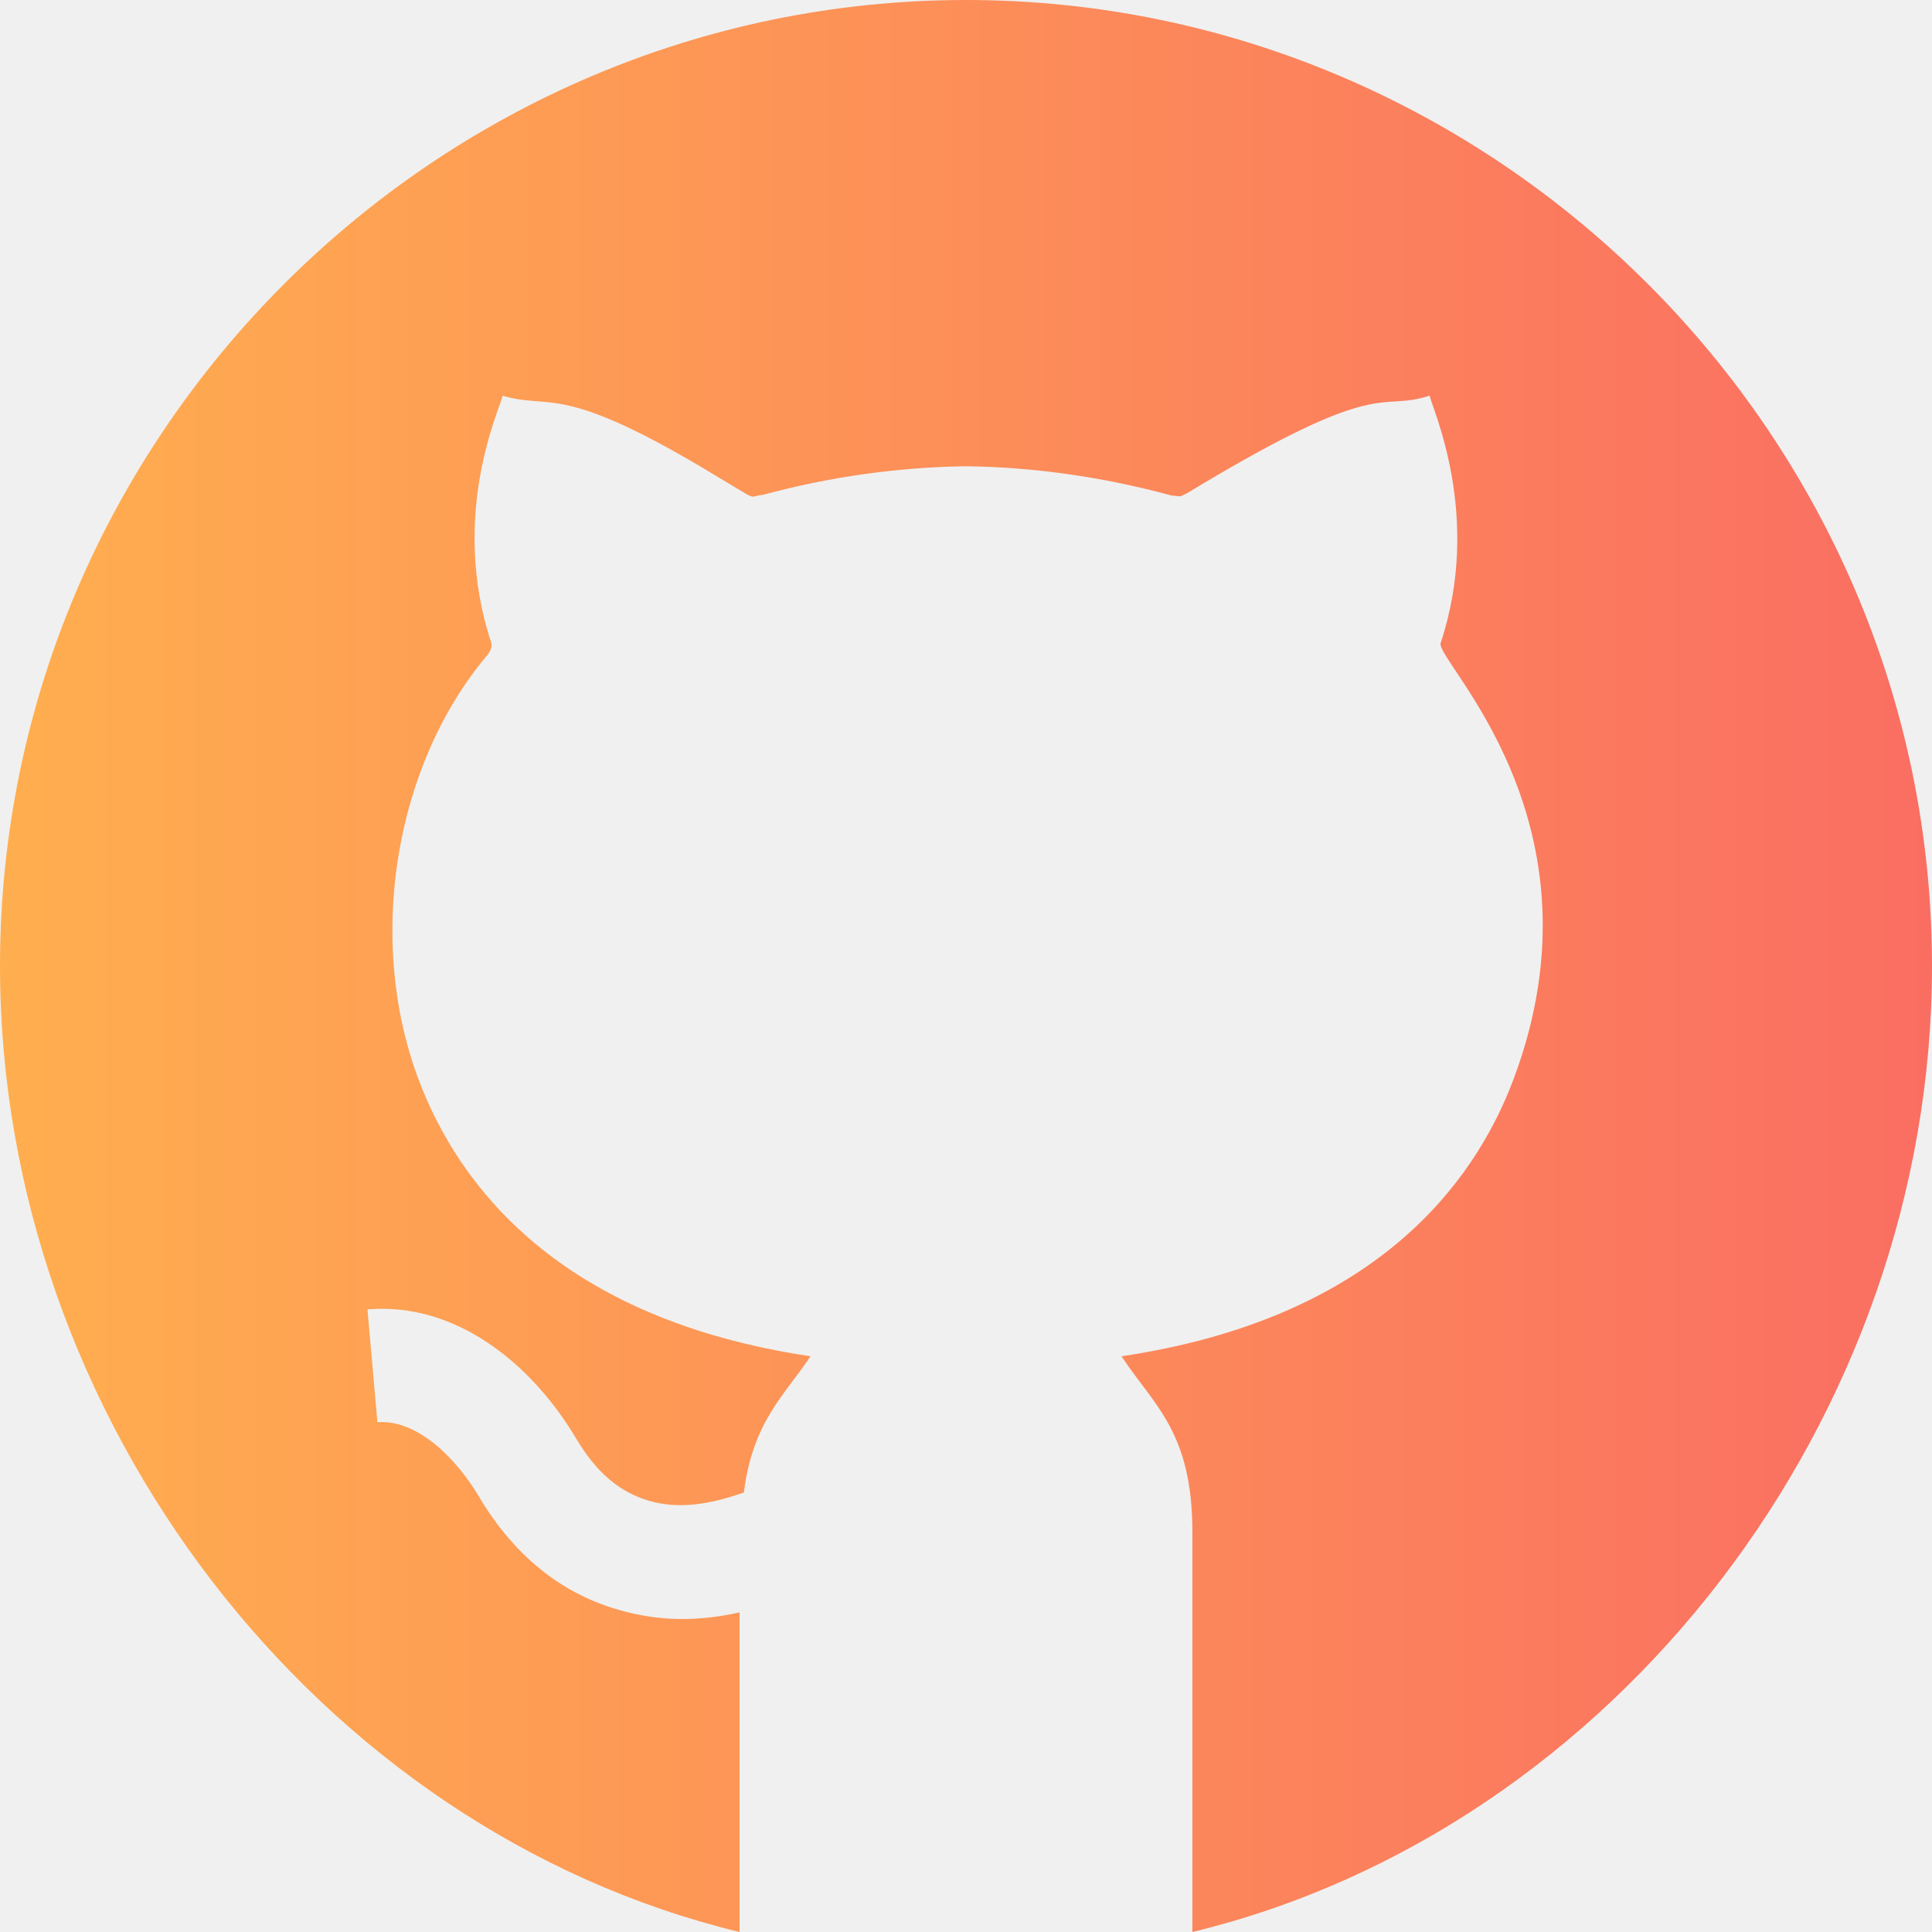
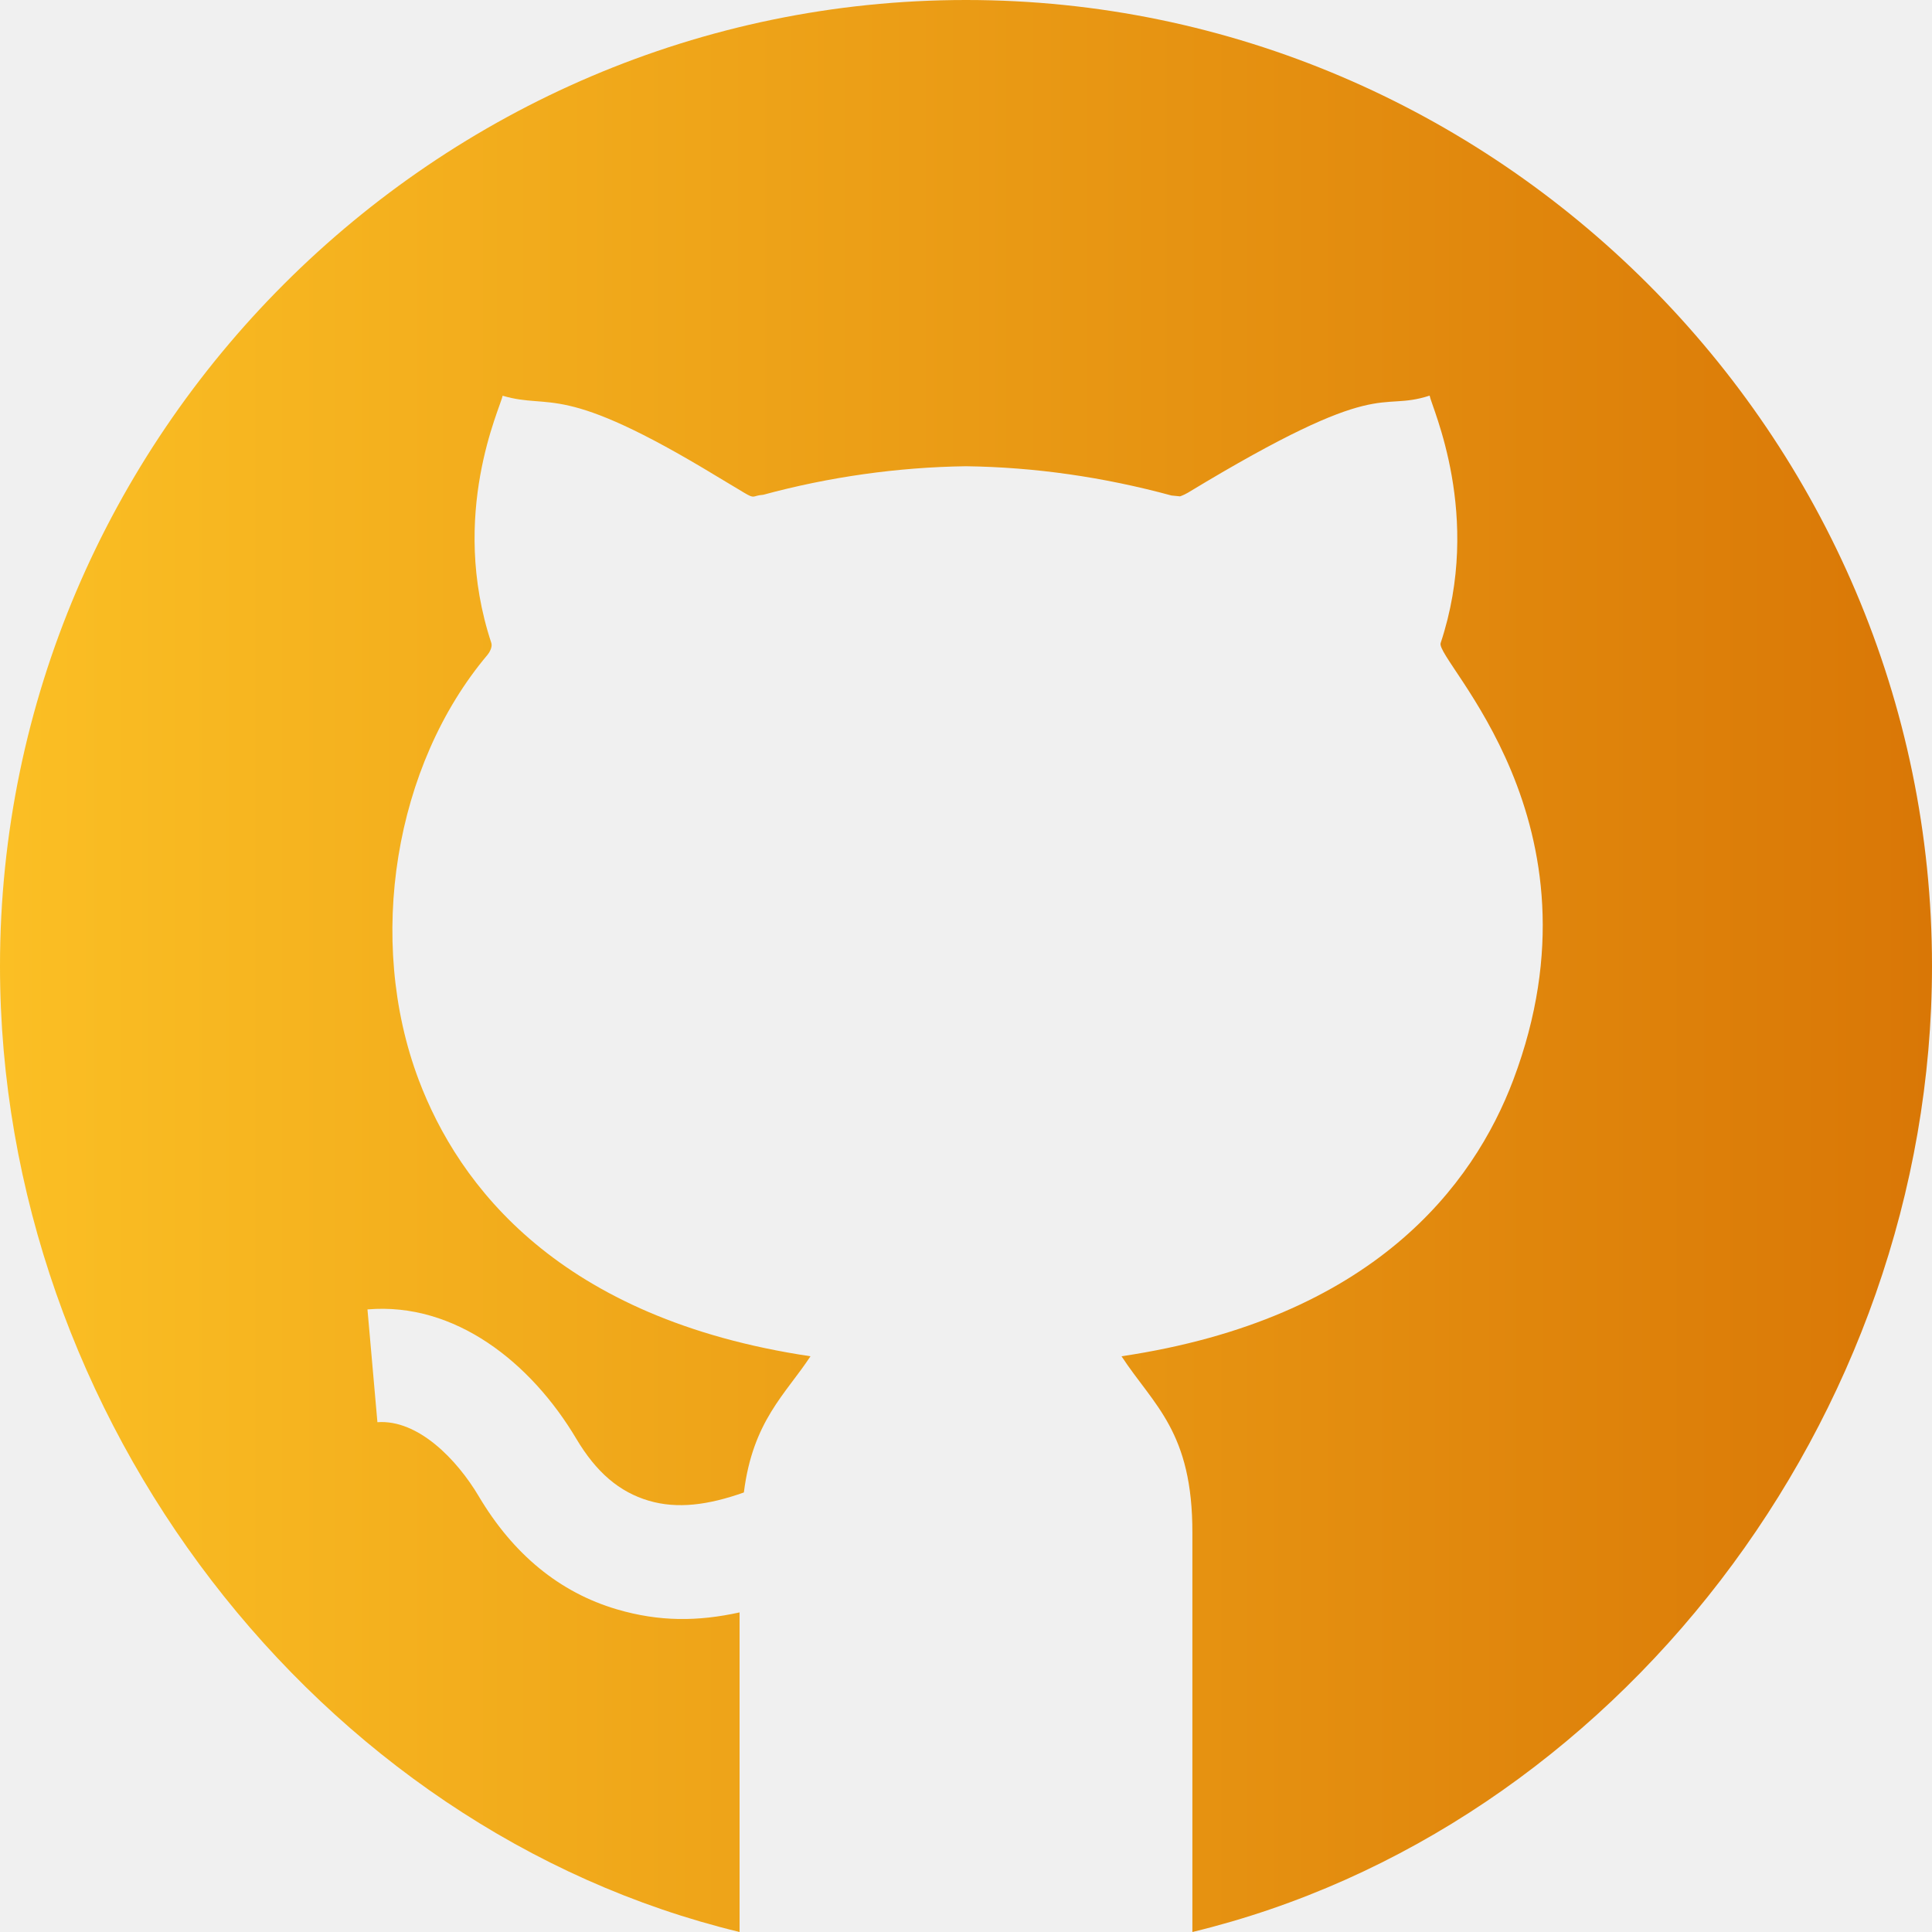
<svg xmlns="http://www.w3.org/2000/svg" width="40" height="40" viewBox="0 0 40 40" fill="none">
  <g clip-path="url(#clip0_2006_229)">
    <path d="M20 0C9.015 0 0 9.015 0 20C0 29.374 6.578 37.889 15.312 40V33.383C14.447 33.573 13.65 33.578 12.77 33.319C11.588 32.97 10.627 32.182 9.914 30.982C9.46 30.215 8.654 29.384 7.814 29.445L7.608 27.11C9.425 26.955 10.997 28.217 11.93 29.785C12.344 30.482 12.821 30.89 13.433 31.071C14.025 31.245 14.66 31.162 15.401 30.9C15.586 29.418 16.266 28.863 16.779 28.082V28.08C11.569 27.303 9.493 24.54 8.669 22.358C7.577 19.462 8.163 15.844 10.094 13.557C10.132 13.512 10.199 13.396 10.173 13.314C9.288 10.64 10.367 8.428 10.406 8.193C11.428 8.495 11.594 7.889 14.844 9.864L15.406 10.201C15.641 10.341 15.567 10.261 15.802 10.244C17.159 9.875 18.59 9.672 20 9.653C21.42 9.672 22.841 9.875 24.255 10.259L24.437 10.277C24.421 10.275 24.486 10.265 24.596 10.2C28.656 7.741 28.51 8.545 29.599 8.191C29.638 8.426 30.703 10.674 29.827 13.314C29.709 13.678 33.347 17.01 31.331 22.358C30.507 24.54 28.431 27.303 23.221 28.08V28.082C23.889 29.099 24.692 29.641 24.687 31.74V40C33.422 37.889 40 29.374 40 20C40 9.015 30.985 0 20 0Z" fill="url(#paint0_linear_2006_229)" />
  </g>
  <defs>
    <linearGradient id="paint0_linear_2006_229" x1="0" y1="20" x2="40" y2="20" gradientUnits="userSpaceOnUse">
-       <stop stop-color="#FFAE4F" />
-       <stop offset="1" stop-color="#FA6E62" />
+       <stop stop-color="#FBBF24" />
+       <stop offset="1" stop-color="#D97706" />
    </linearGradient>
    <clipPath id="clip0_2006_229">
      <rect width="40" height="40" fill="white" />
    </clipPath>
  </defs>
</svg>
